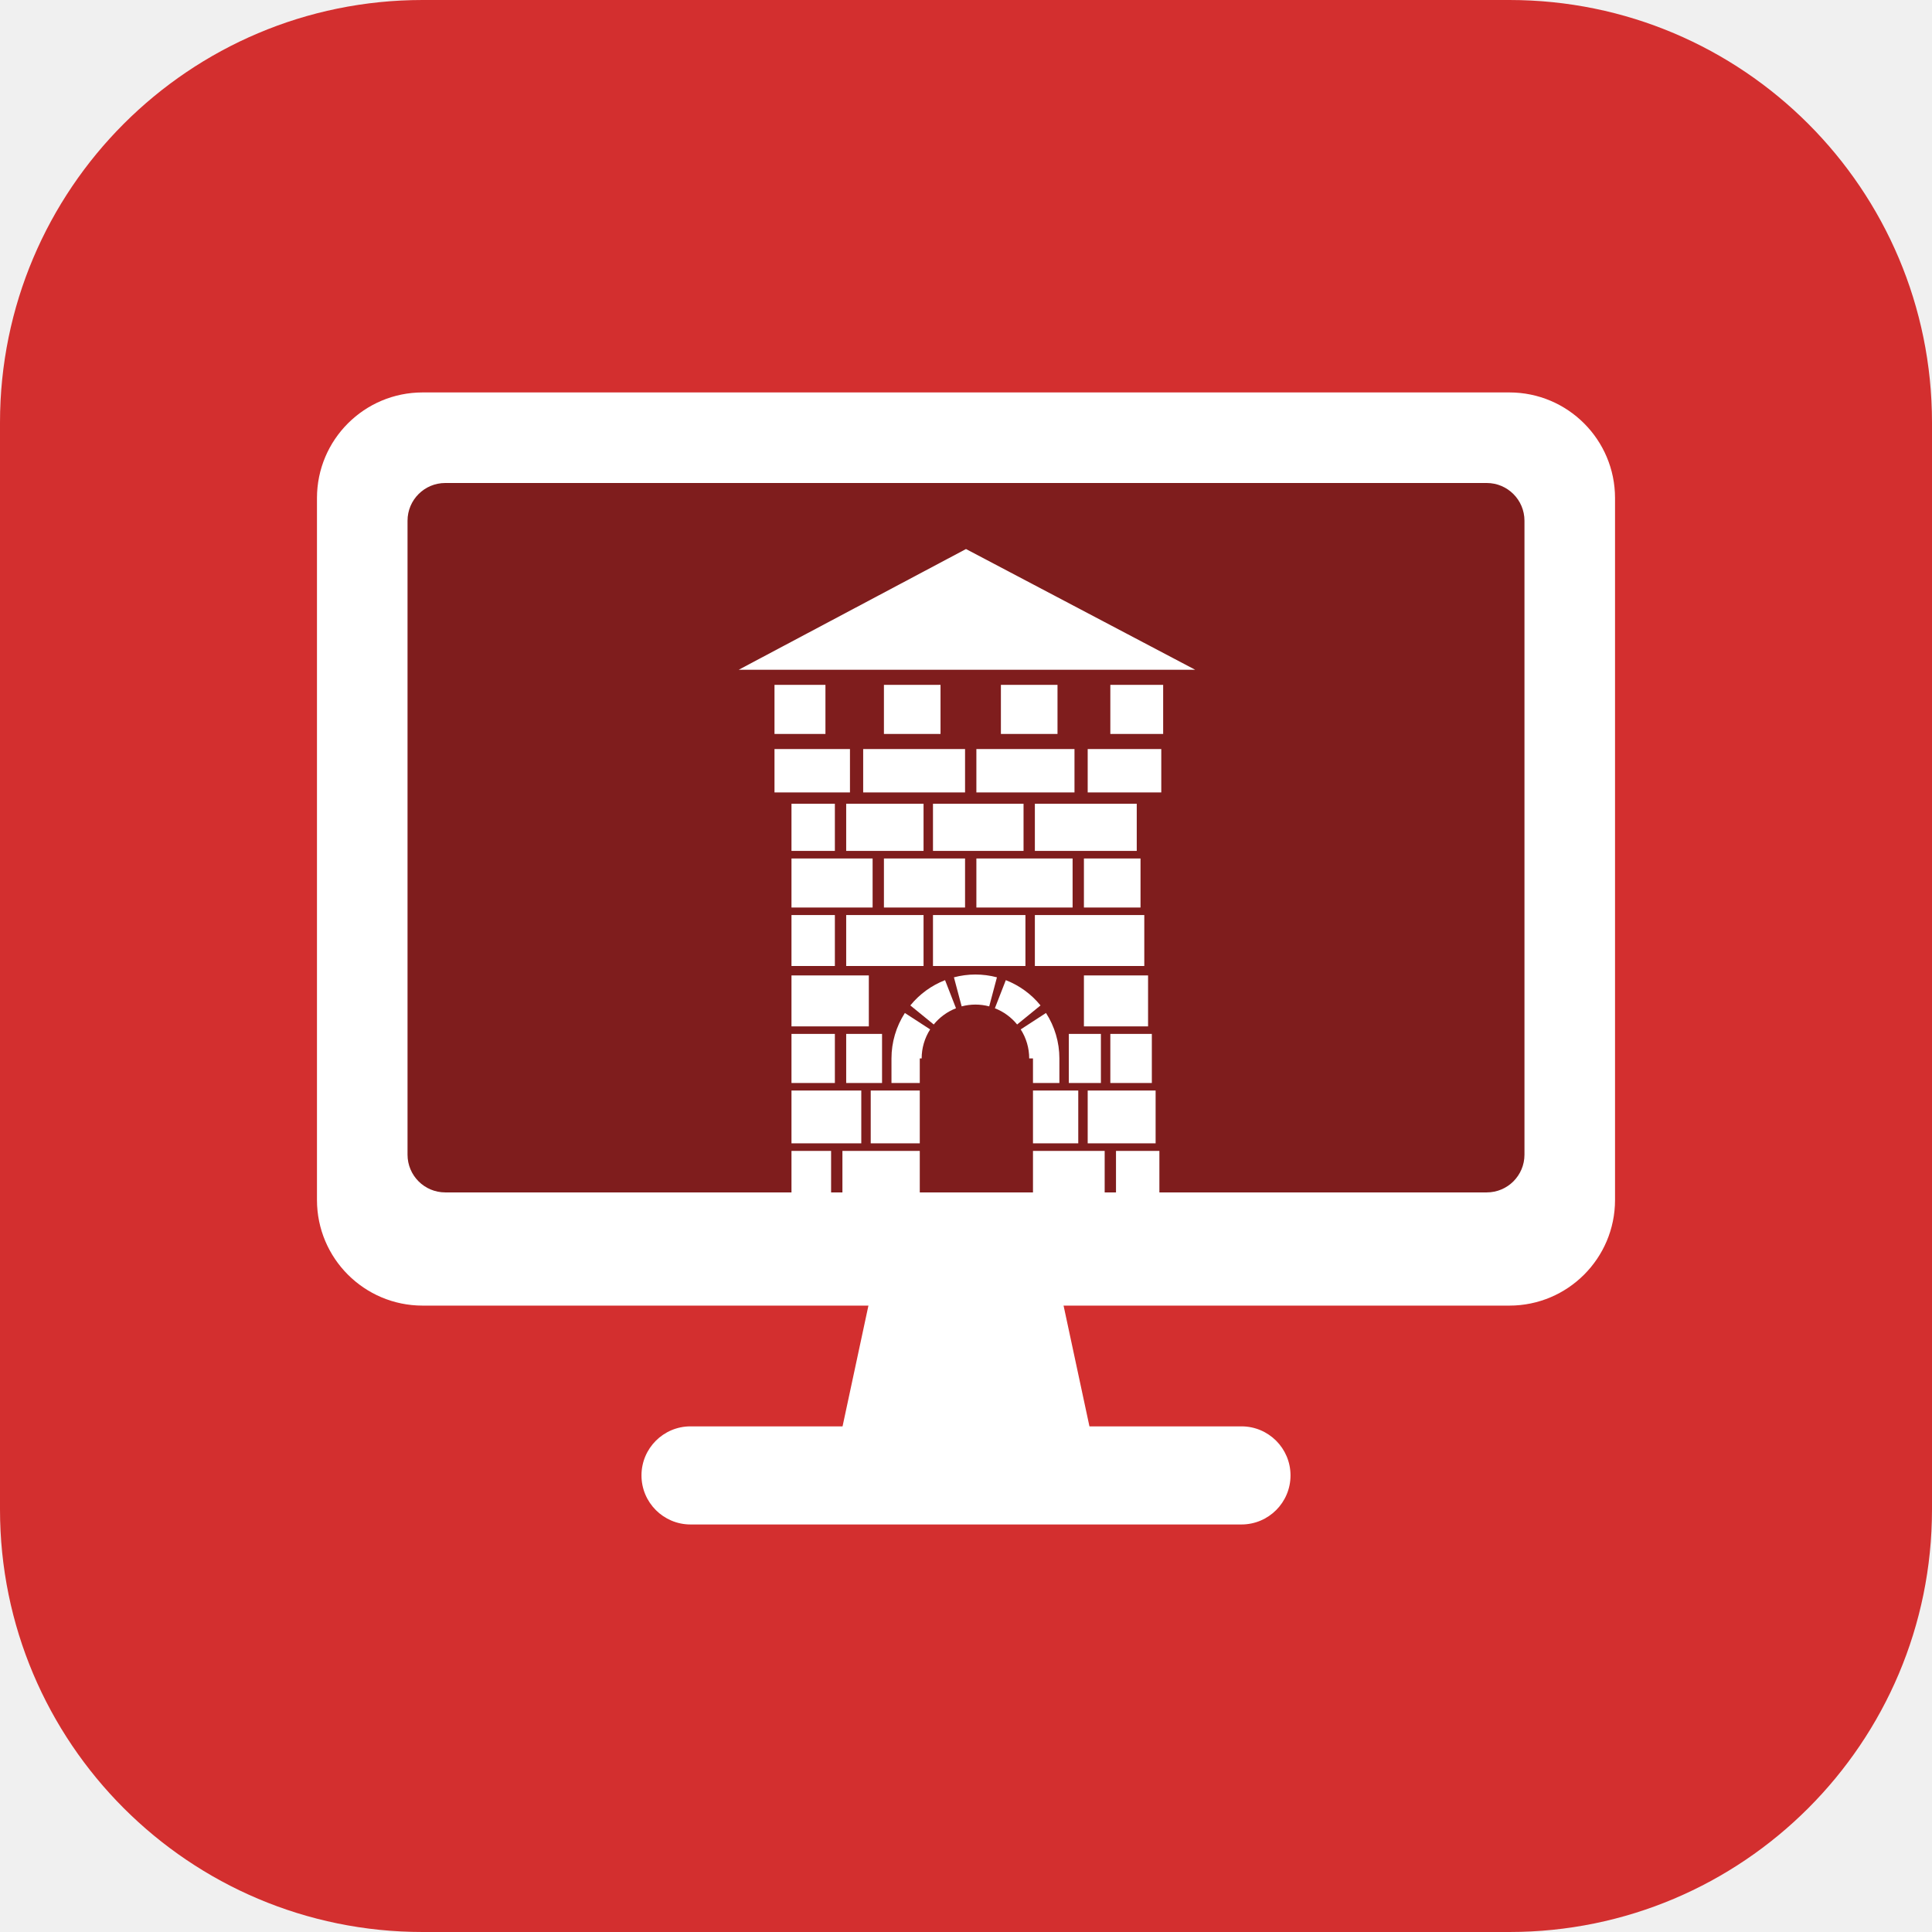
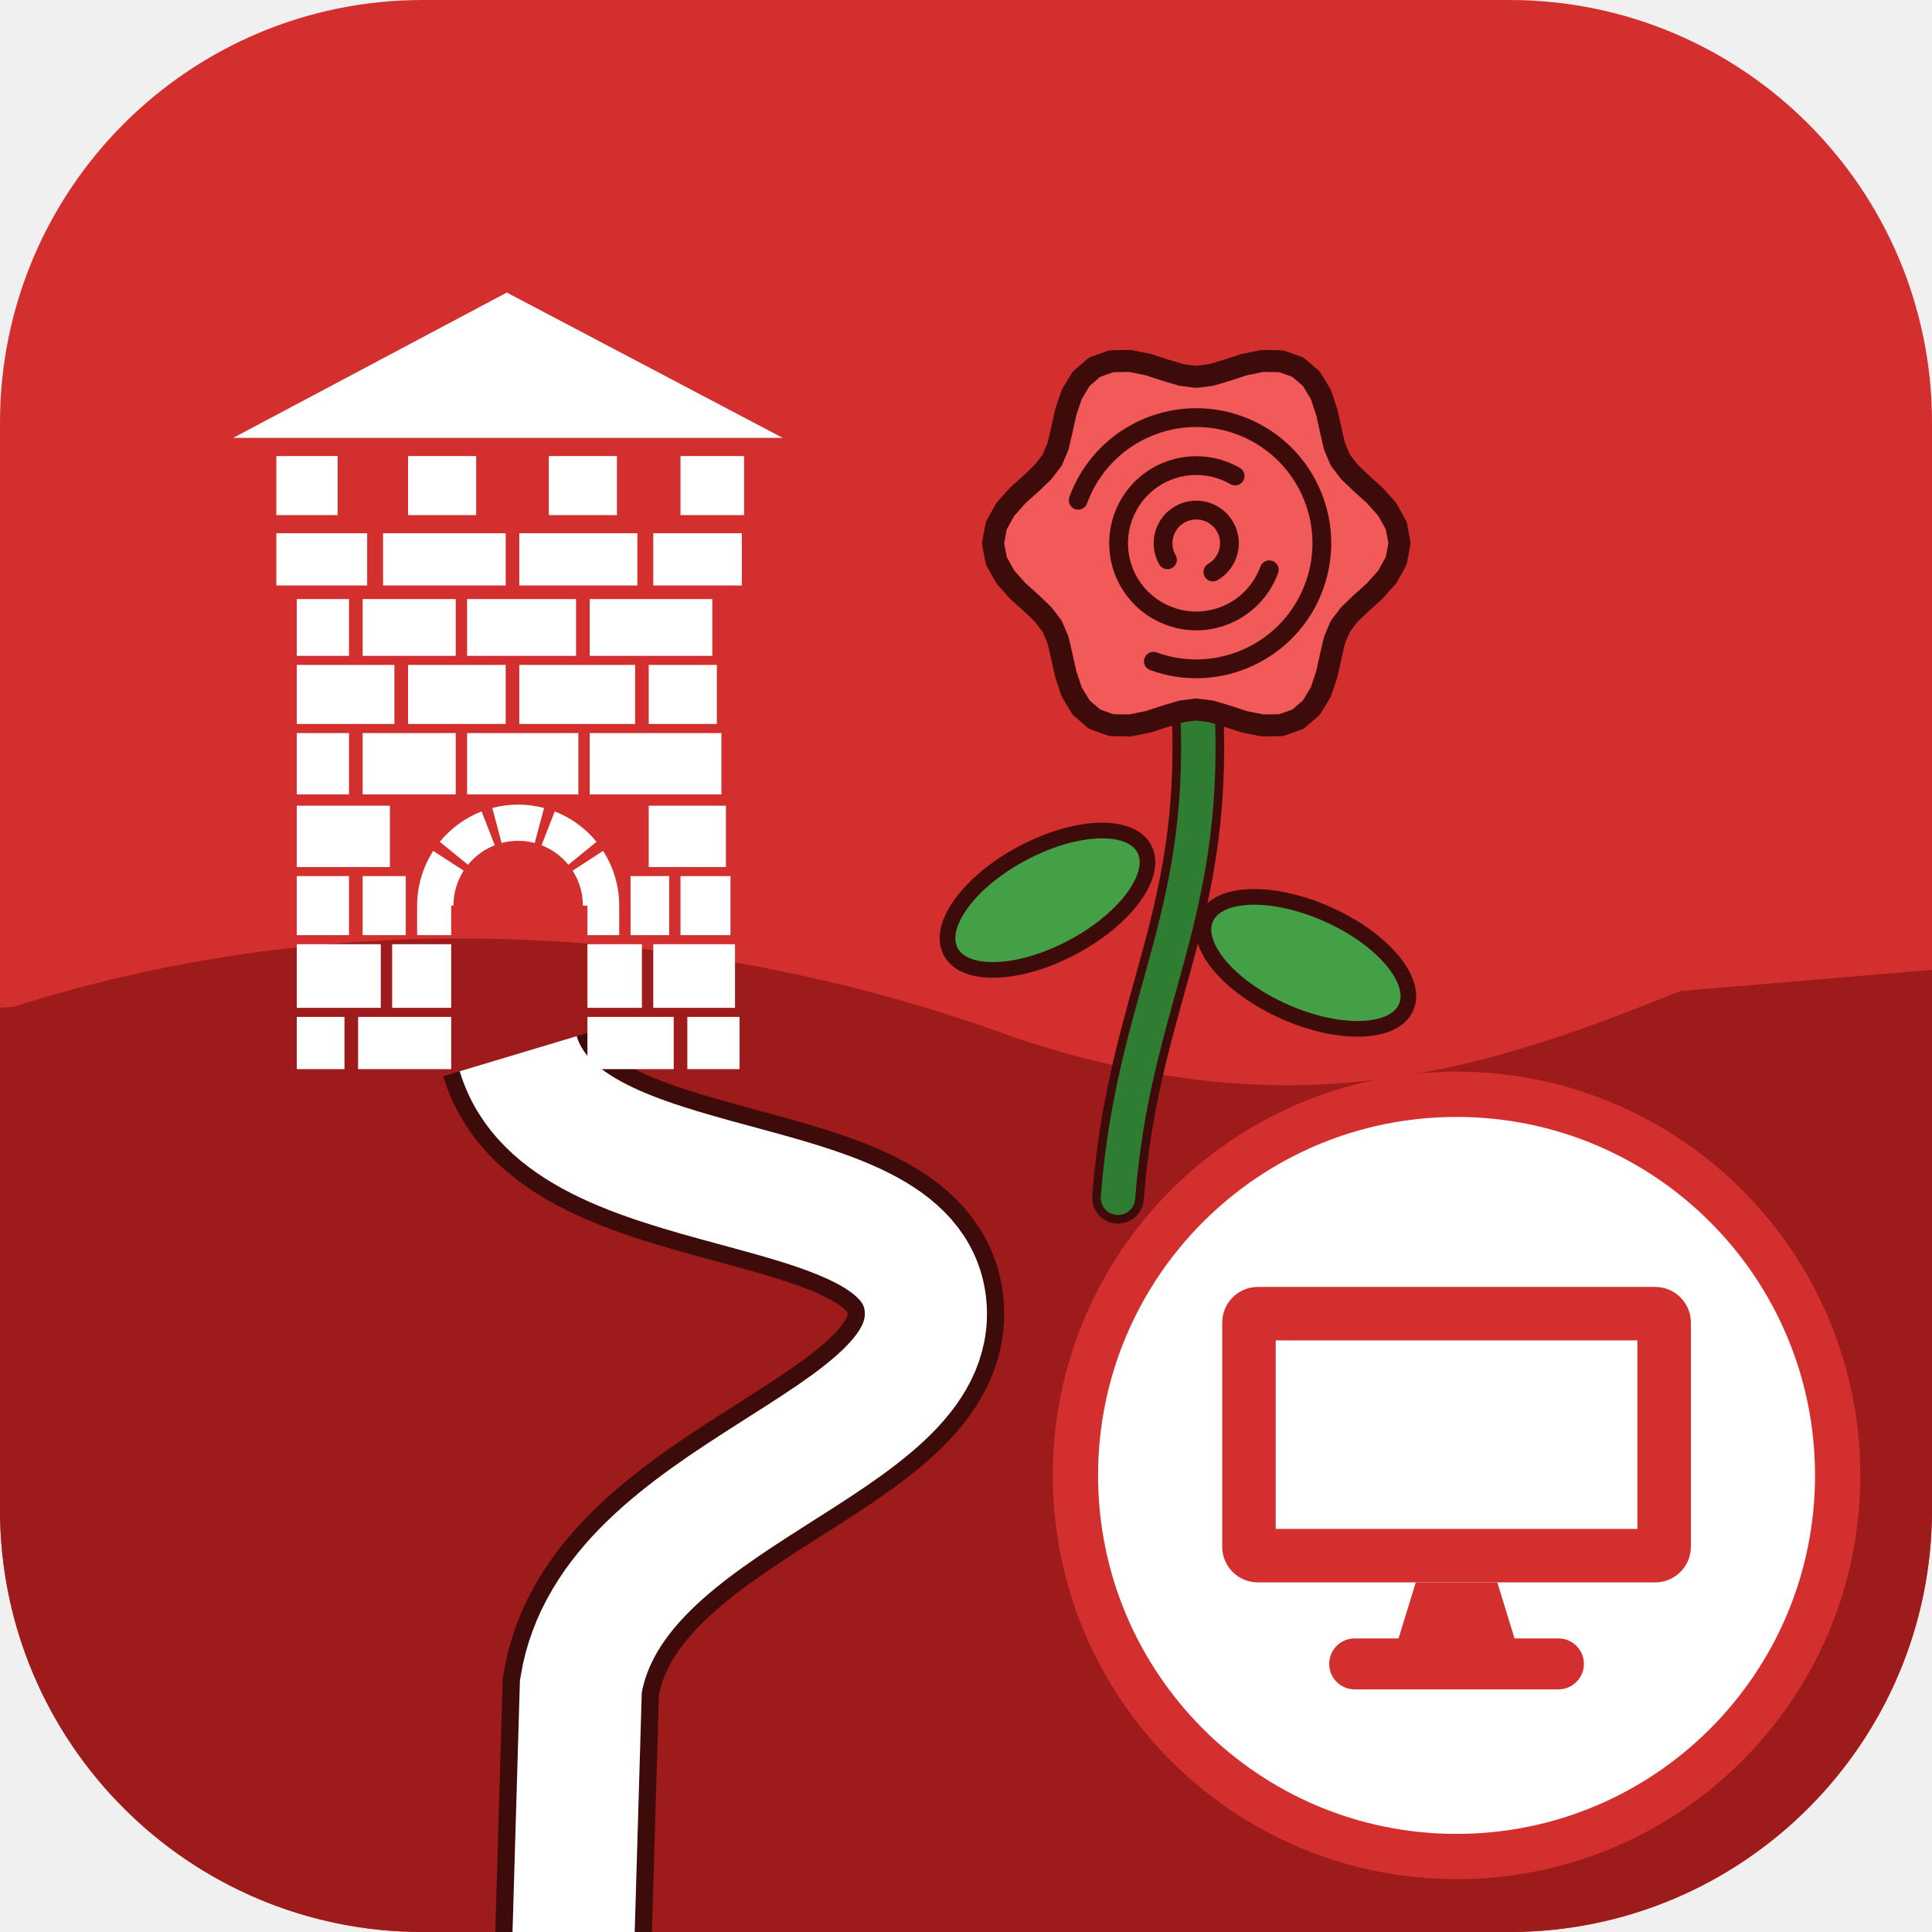
<svg xmlns="http://www.w3.org/2000/svg" viewBox="0 0 1024 1024" width="1024" height="1024">
-   <rect width="1024" height="1024" rx="224" fill="#D32F2F" />
-   <g>
-     <rect x="168" y="208" width="688" height="484" rx="56" fill="#FFFFFF" />
-     <rect x="216" y="256" width="592" height="376" rx="20" fill="#7F1D1D" />
-     <g transform="translate(373.5 274)">
-       <path fill="#FFFFFF" fill-rule="evenodd" d="M138.5 17L18 81H260Z M37 89H64V115H37Z M95 89H125V115H95Z M157 89H187V115H157Z M215 89H243V115H215Z M37 123H77V146H37Z M84 123H138V146H84Z M144 123H196V146H144Z M203 123H242V146H203Z M46 152H69V177H46Z M75 152H116V177H75Z M121 152H169V177H121Z M175 152H229V177H175Z M46 181H89V207H46Z M95 181H138V207H95Z M144 181H195V207H144Z M201 181H231V207H201Z M46 211H69V238H46Z M75 211H116V238H75Z M121 211H170V238H121Z M175 211H233V238H175Z M46 243H87V270H46Z M201 243H235V270H201Z M46 274H69V300H46Z M75 274H94V300H75Z M193 274H210V300H193Z M215 274H237V300H215Z M46 304H83V332H46Z M88 304H114V332H88Z M174 304H198V332H174Z M203 304H239V332H203Z M46 336H67V359H46Z M73 336H114V359H73Z M174 336H212V359H174Z M218 336H241V359H218Z M99 287A44.5 44.5 0 0 1 106.1 262.9L119.5 271.6A28.5 28.5 0 0 0 115 287Z M109 258.9A44.5 44.5 0 0 1 127.4 245.5L133.2 260.4A28.5 28.5 0 0 0 121.4 269Z M132.1 244A44.5 44.5 0 0 1 154.9 244L150.8 259.4A28.5 28.5 0 0 0 136.2 259.4Z M159.6 245.5A44.5 44.5 0 0 1 178 258.9L165.6 269A28.5 28.5 0 0 0 153.8 260.4Z M180.9 262.9A44.5 44.5 0 0 1 188 287L172 287A28.5 28.5 0 0 0 167.5 271.6Z M99 287H114V300H99Z M174 287H188V300H174Z" />
+   <defs>
+     <clipPath id="feld">
+       <rect width="1024" height="1024" rx="224" />
+     </clipPath>
+   </defs>
+   <g clip-path="url(#feld)">
+     <rect width="1024" height="1024" fill="#D32F2F" />
+     <g transform="translate(24 14) scale(0.83)">
+       <path fill="#9E1B1B" d="M-300 646 L-20 626 C 200 556 430 576 620 646 C 800 706 920 666 1044 616 L1400 586 V1400 H-300 Z" />
+       <path d="M302 656 C 332 756 552 726 562 816 C 572 906 362 936 342 1060 L332 1400" fill="none" stroke="#3E0B0B" stroke-width="100" />
+       <path d="M302 656 C 332 756 552 726 562 816 C 572 906 362 936 342 1060 L332 1400" fill="none" stroke="#FFFFFF" stroke-width="78" />
+       <g transform="translate(93.9 145.3) scale(1.45)">
+         <path fill="#FFFFFF" fill-rule="evenodd" d="M138.5 17L18 81H260Z M37 89H64V115H37Z M95 89H125V115H95Z M157 89H187V115H157Z M215 89H243V115H215Z M37 123H77V146H37Z M84 123H138V146H84Z M144 123H196V146H144Z M203 123H242V146H203Z M46 152H69V177H46Z M75 152H116V177H75Z M121 152H169V177H121Z M175 152H229V177H175Z M46 181H89V207H46Z M95 181H138V207H95Z M144 181H195V207H144Z M201 181H231V207H201Z M46 211H69V238H46Z M75 211H116V238H75Z M121 211H170V238H121Z M175 211H233V238H175Z M46 243H87V270H46Z M201 243H235V270H201Z M46 274H69V300H46Z M75 274H94V300H75Z M193 274H210V300H193Z M215 274H237V300H215Z M46 304H83V332H46Z M88 304H114V332H88Z M174 304H198V332H174Z M203 304H239V332H203Z M46 336H67V359H46Z M73 336H114V359H73Z M174 336H212V359H174Z M218 336H241V359H218Z M99 287A44.5 44.5 0 0 1 106.1 262.9L119.5 271.6A28.5 28.5 0 0 0 115 287Z M109 258.9A44.5 44.5 0 0 1 127.4 245.5L133.2 260.4A28.5 28.5 0 0 0 121.4 269Z M132.1 244A44.5 44.5 0 0 1 154.9 244L150.8 259.4A28.5 28.5 0 0 0 136.2 259.4Z M159.6 245.5A44.5 44.5 0 0 1 178 258.9L165.6 269A28.5 28.5 0 0 0 153.8 260.4Z M180.9 262.9A44.5 44.5 0 0 1 188 287L172 287A28.5 28.5 0 0 0 167.5 271.6Z M99 287H114V300H99Z M174 287H188V300H174Z" />
+       </g>
+       <path d="M735 424 C 745 568 695 618 685 748" fill="none" stroke="#3E0B0B" stroke-width="33" stroke-linecap="round" />
+       <path d="M735 424 C 745 568 695 618 685 748" fill="none" stroke="#2E7D32" stroke-width="22" stroke-linecap="round" />
+       <ellipse cx="640" cy="558" rx="70" ry="34" transform="rotate(-28 640 558)" fill="#43A047" stroke="#3E0B0B" stroke-width="10" />
+       <ellipse cx="805" cy="598" rx="70" ry="34" transform="rotate(24 805 598)" fill="#43A047" stroke="#3E0B0B" stroke-width="10" />
+       <path d="M864.8 330.0 L862.7 341.2 L857.0 351.5 L849.0 360.5 L840.3 368.3 L832.7 375.6 L827.0 383.1 L823.3 391.8 L820.9 402.1 L818.4 413.4 L814.6 424.9 L808.5 435.0 L799.9 442.4 L789.2 446.2 L777.4 446.4 L765.5 444.0 L754.5 440.4 L744.4 437.4 L735.0 436.2 L725.6 437.4 L715.5 440.4 L704.5 444.0 L692.6 446.4 L680.8 446.2 L670.1 442.4 L661.5 435.0 L655.4 424.9 L651.6 413.4 L649.1 402.1 L646.7 391.8 L643.0 383.1 L637.3 375.6 L629.7 368.3 L621.0 360.5 L613.0 351.5 L607.3 341.2 L605.2 330.0 L607.3 318.8 L613.0 308.5 L621.0 299.5 L629.7 291.7 L637.3 284.4 L643.0 276.9 L646.7 268.2 L649.1 257.9 L651.6 246.6 L655.4 235.1 L661.5 225.0 L670.1 217.6 L680.8 213.8 L692.6 213.6 L704.5 216.0 L715.5 219.6 L725.6 222.6 L735.0 223.8 L744.4 222.6 L754.5 219.6 L765.5 216.0 L777.4 213.6 L789.2 213.8 L799.9 217.6 L808.5 225.0 L814.6 235.1 L818.4 246.6 L820.9 257.9 L823.3 268.2 L827.0 276.9 L832.7 284.4 L840.3 291.7 L849.0 299.5 L857.0 308.5 L862.7 318.8 L864.8 330.0Z" fill="#F25A5A" stroke="#3E0B0B" stroke-width="14" stroke-linejoin="round" />
+       <path d="M659.6 302.6 A80.2 80.2 0 1 1 707.6 405.4" fill="none" stroke="#3E0B0B" stroke-width="12" stroke-linecap="round" />
+       <path d="M781.6 347.0 A49.6 49.6 0 1 1 759.8 287.1" fill="none" stroke="#3E0B0B" stroke-width="12" stroke-linecap="round" />
+       <path d="M716.6 340.6 A21.2 21.2 0 1 1 745.6 348.4" fill="none" stroke="#3E0B0B" stroke-width="12" stroke-linecap="round" />
    </g>
-     <path fill="#FFFFFF" d="M462 684 H562 L580 768 H444 Z" />
-     <rect x="340" y="756" width="344" height="52" rx="26" fill="#FFFFFF" />
+   </g>
+   <circle cx="772" cy="782" r="214" fill="#D32F2F" />
+   <circle cx="772" cy="782" r="190" fill="#FFFFFF" />
+   <g transform="translate(637.0 647.0) scale(0.675)" fill="#D32F2F">
+     <path fill-rule="evenodd" d="M44 52 H356 A28 28 0 0 1 384 80 V256 A28 28 0 0 1 356 284 H44 A28 28 0 0 1 16 256 V80 A28 28 0 0 1 44 52 Z M58 94 V242 H342 V94 Z" />
+     <path d="M168 284 H232 L248 336 H152 Z" />
+     <rect x="100" y="328" width="200" height="40" rx="20" />
  </g>
</svg>
